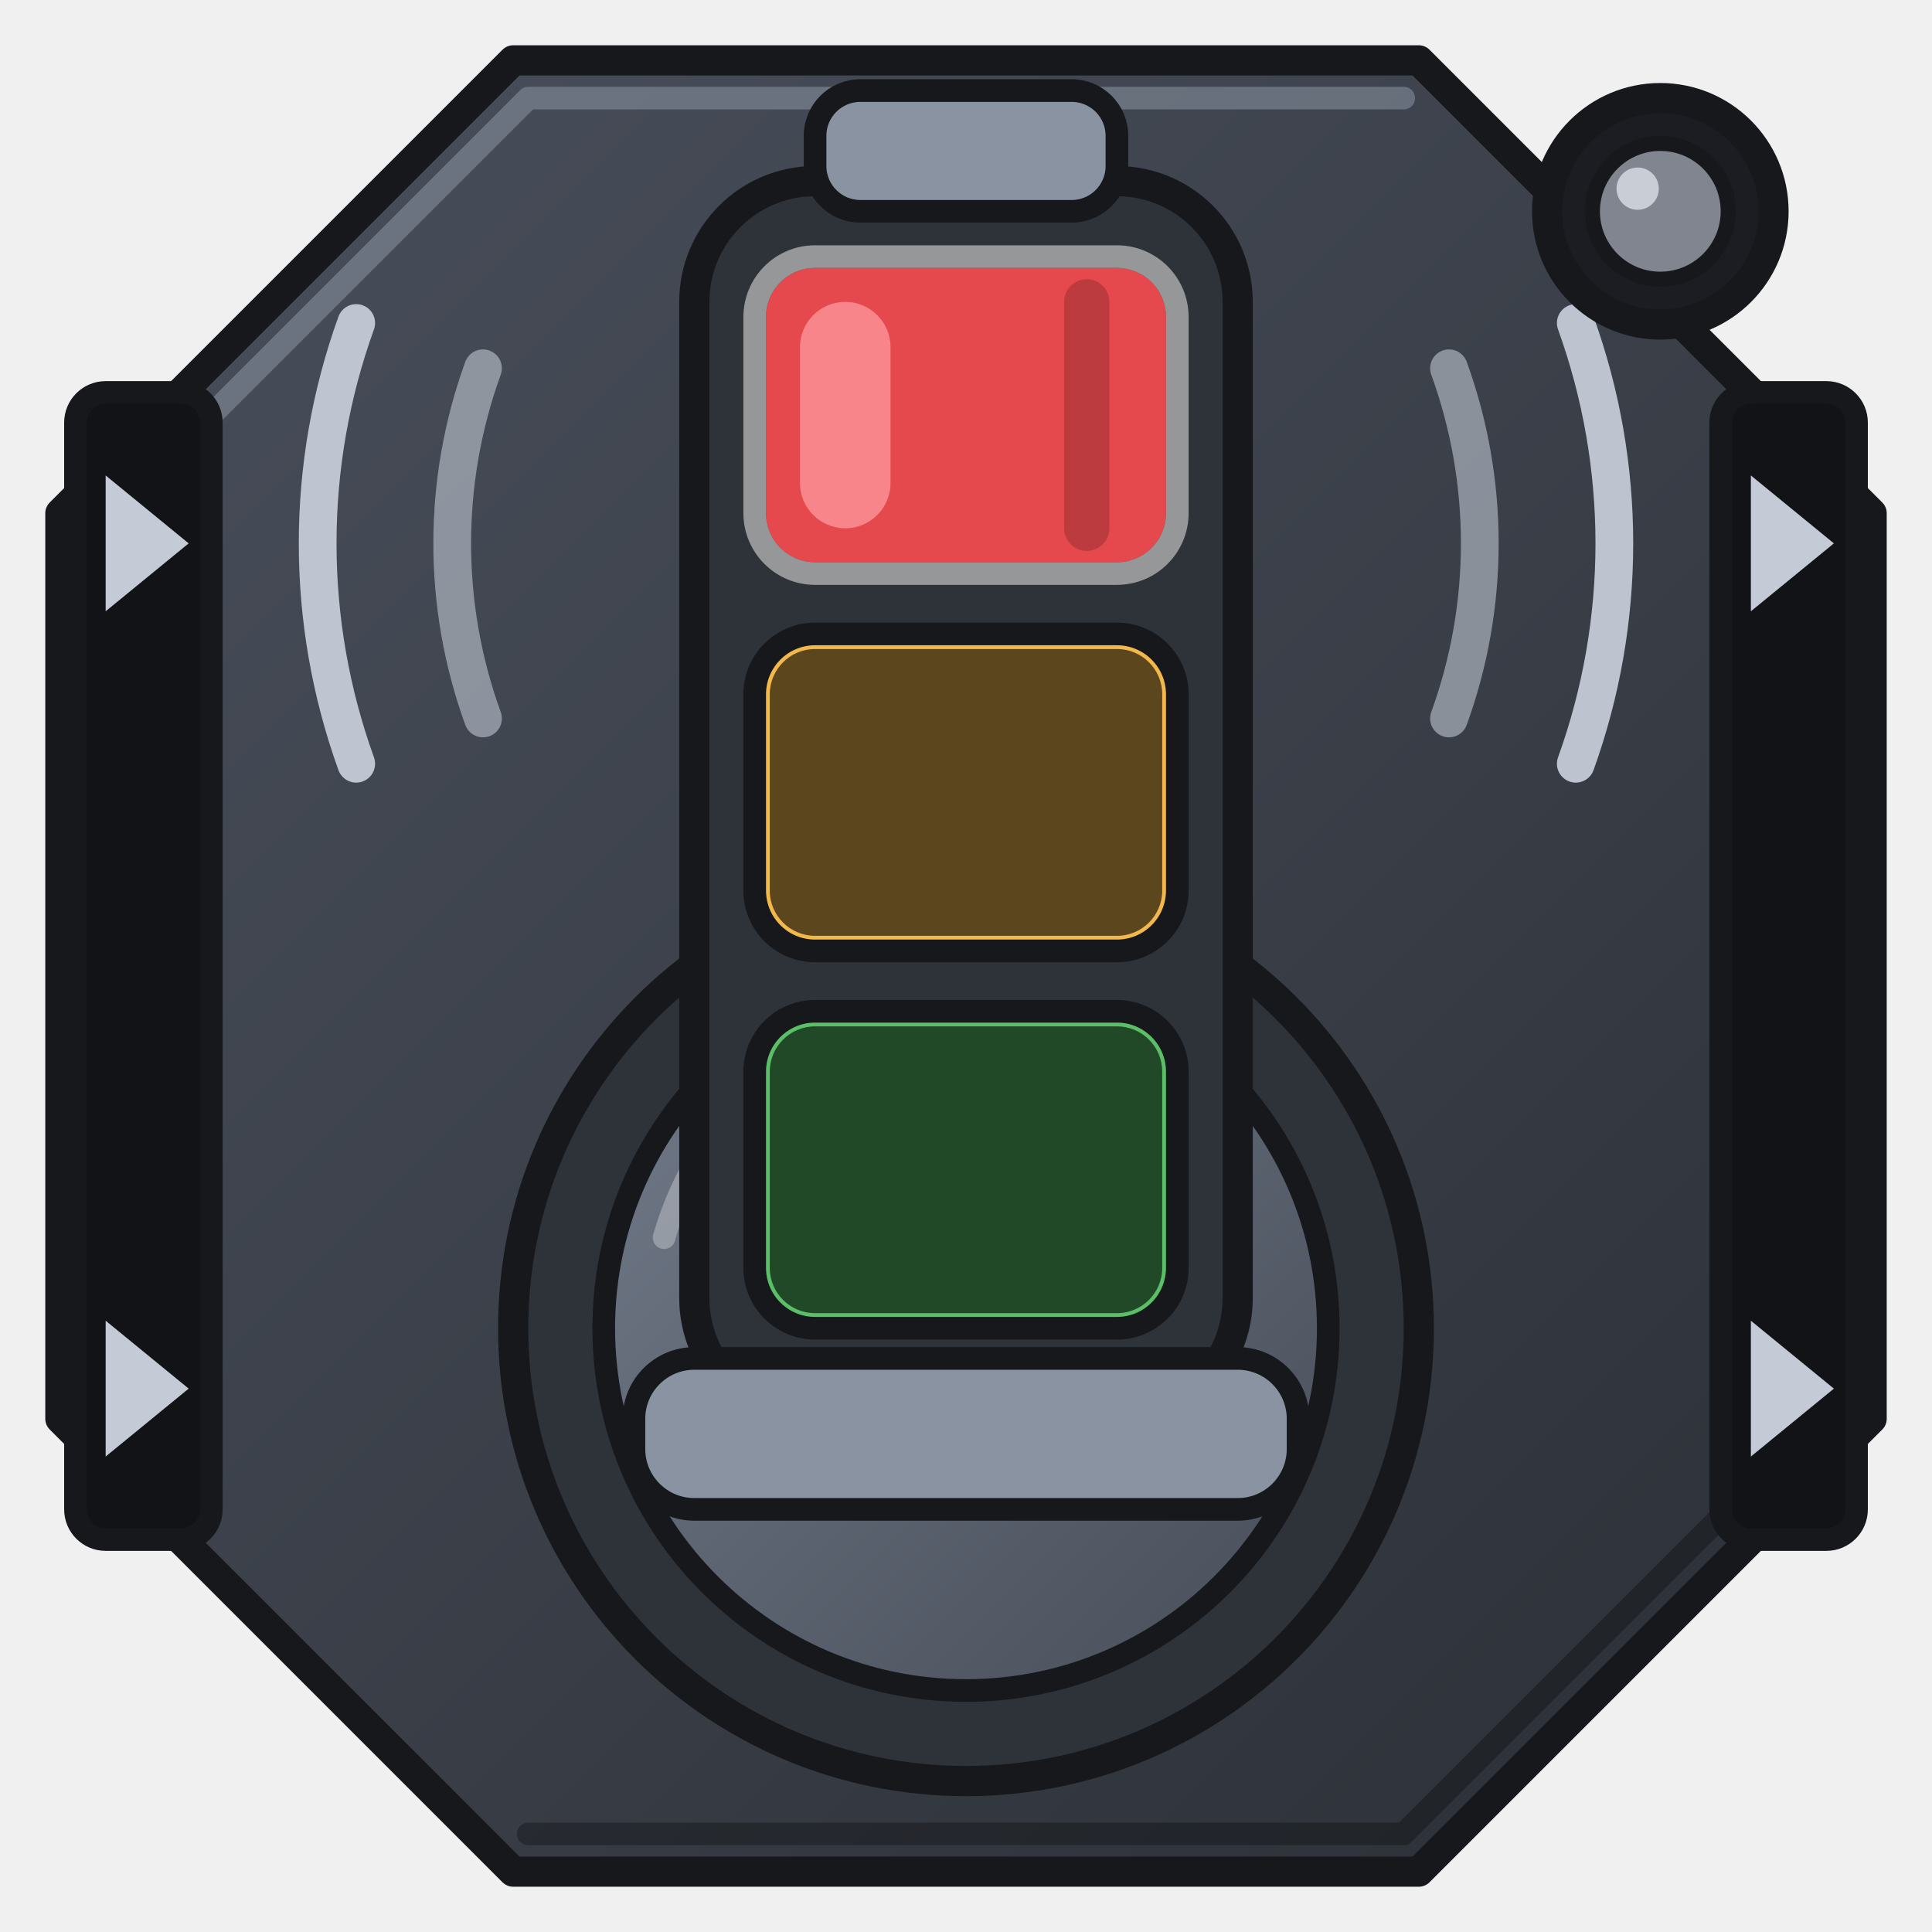
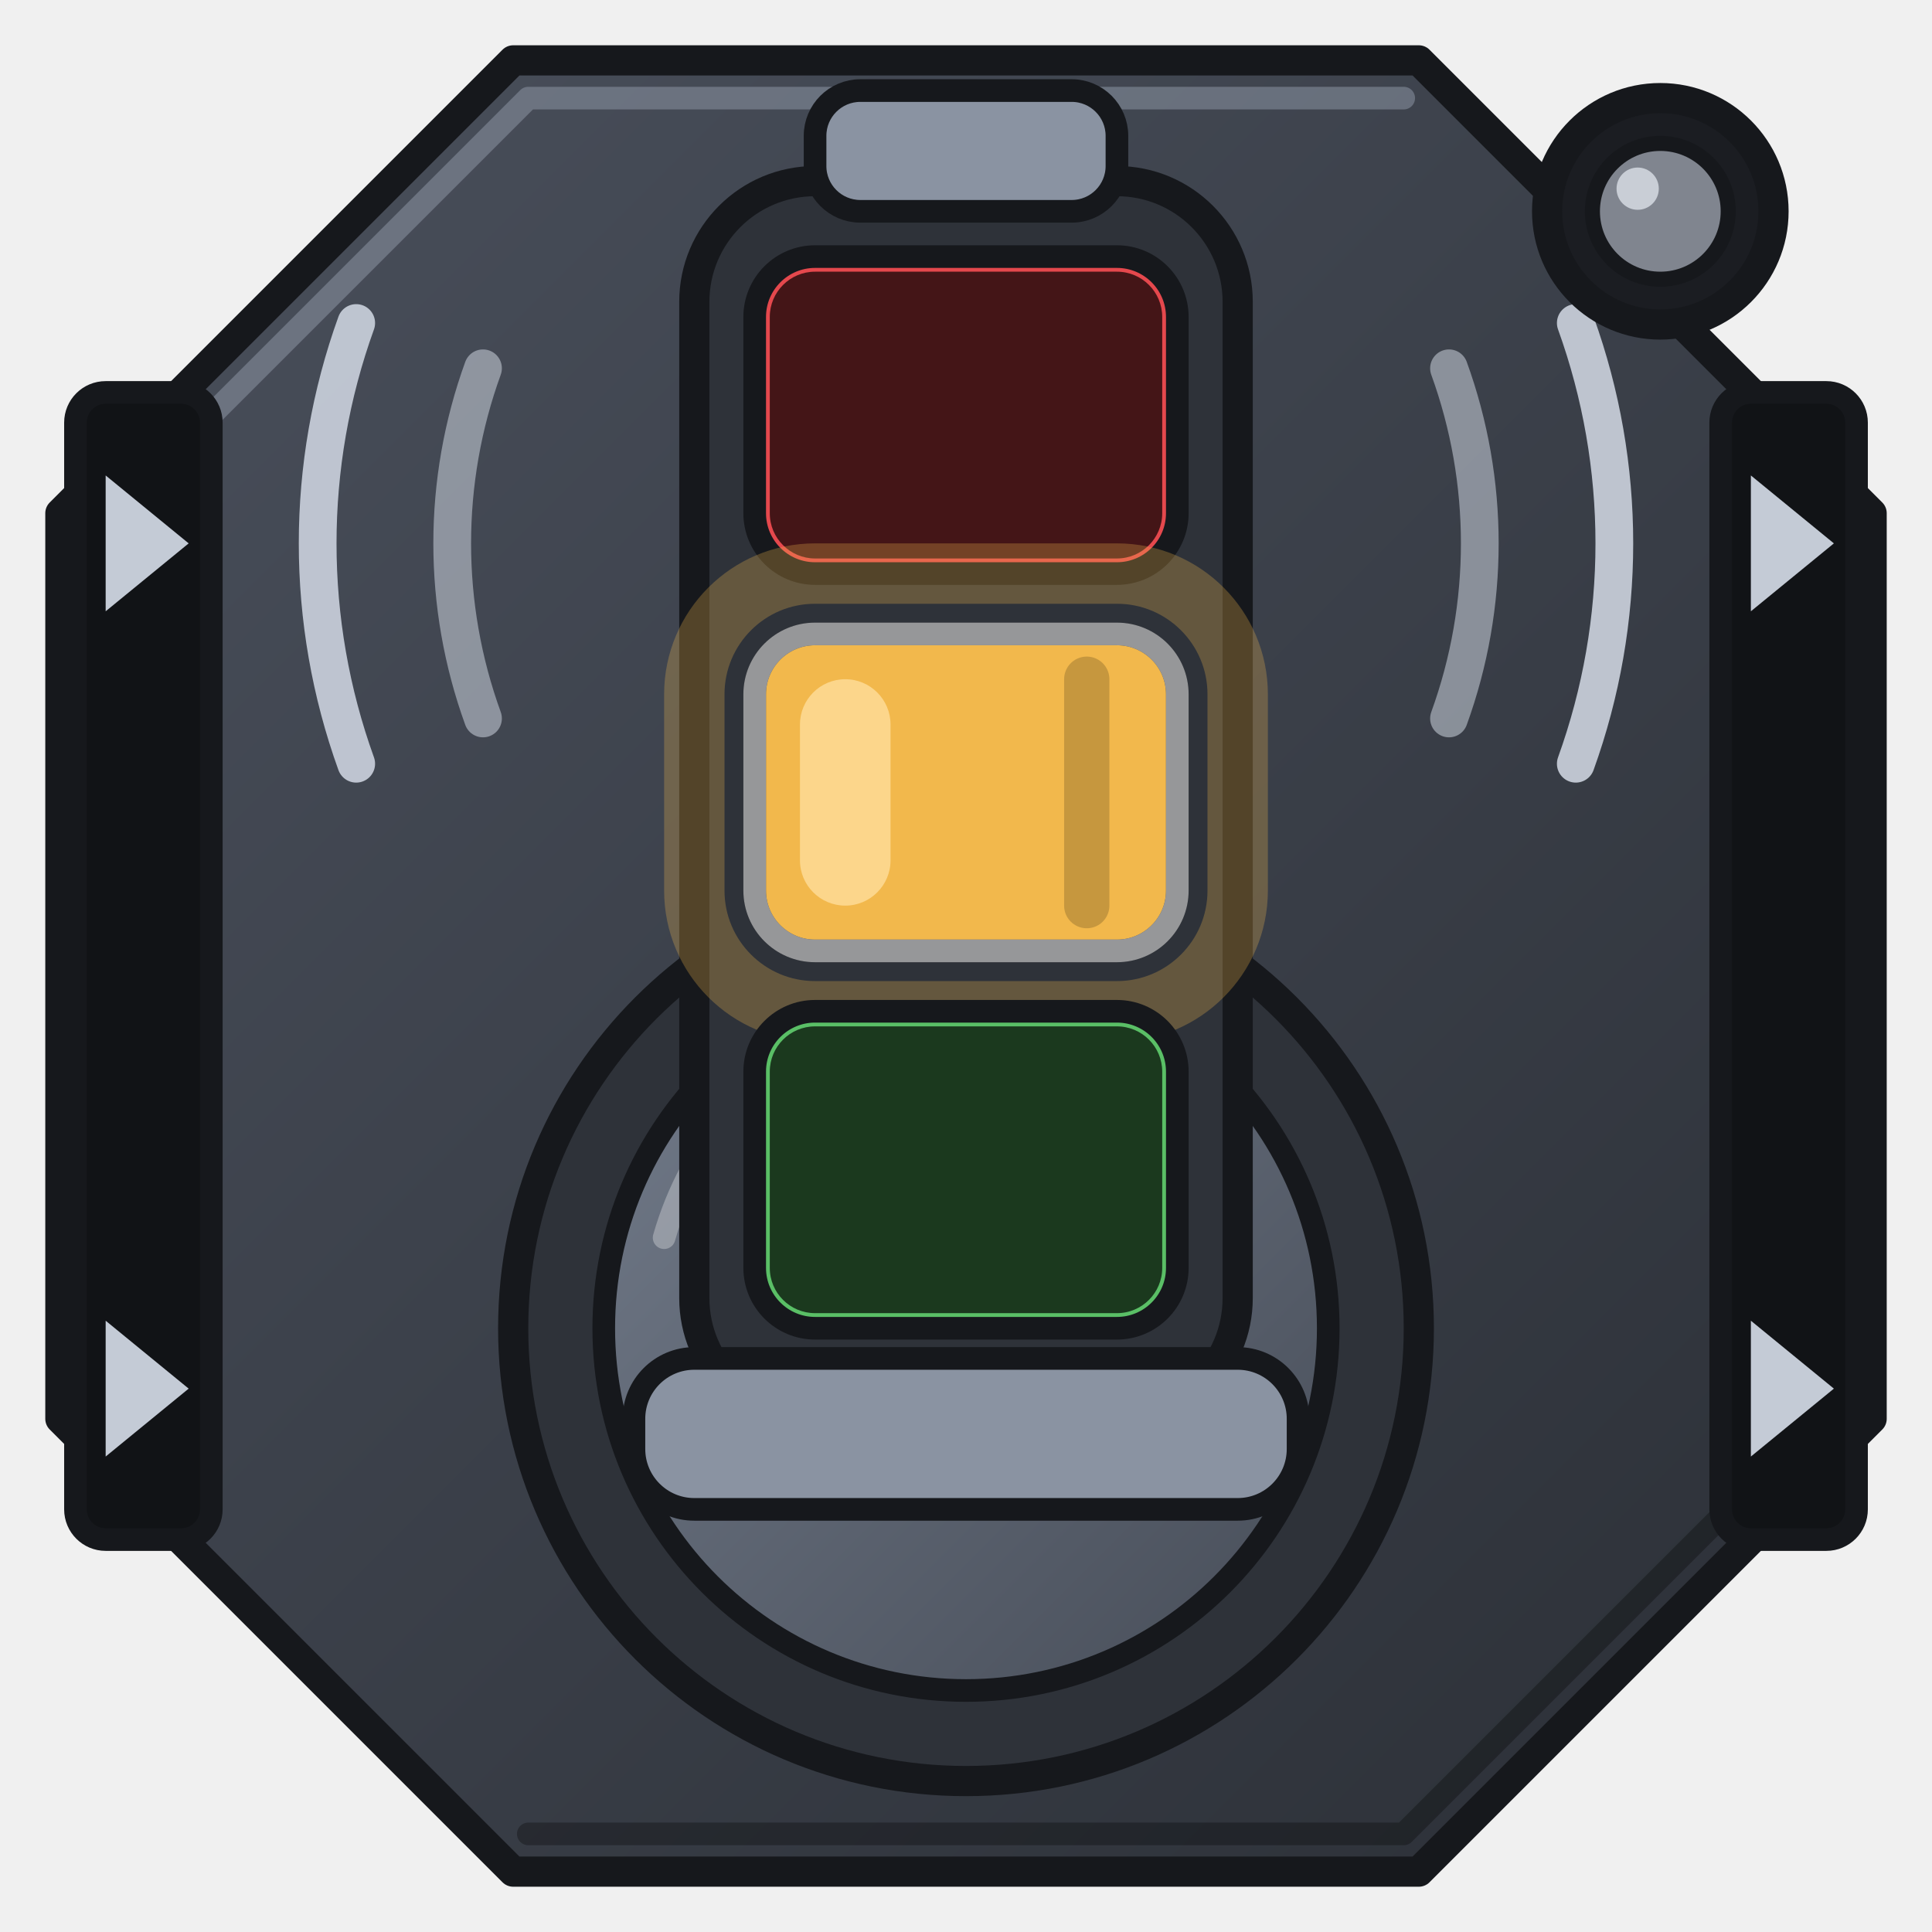
<svg xmlns="http://www.w3.org/2000/svg" width="128" height="128" viewBox="0 0 128 128">
  <defs>
    <linearGradient id="gb" x1="0" y1="0" x2="1" y2="1">
      <stop offset="0" stop-color="#4A505C" />
      <stop offset="1" stop-color="#2B2F36" />
    </linearGradient>
    <linearGradient id="gs" x1="0" y1="0" x2="1" y2="1">
      <stop offset="0" stop-color="#727B8A" />
      <stop offset="1" stop-color="#474D58" />
    </linearGradient>
  </defs>
  <path d="M34,4 L94,4 L124,34 L124,94 L94,124 L34,124 L4,94 L4,34 Z" fill="url(#gb)" stroke="#16181C" stroke-width="2" stroke-linejoin="round" stroke-linecap="round" />
  <path d="M35,6.5 H93 M6.5,35 V93 M35,6.5 L6.5,35" fill="none" stroke="#8A93A2" stroke-width="1.5" stroke-linejoin="round" stroke-linecap="round" opacity="0.55" />
  <path d="M35,121.5 H93 M121.5,35 V93 M93,121.5 L121.5,93" fill="none" stroke="#000000" stroke-width="1.5" stroke-linejoin="round" stroke-linecap="round" opacity="0.3" />
  <rect x="5" y="26" width="9" height="76" rx="2" fill="#111316" stroke="#16181C" stroke-width="1.5" stroke-linejoin="round" stroke-linecap="round" />
  <path d="M7,31.5 L12.5,36 L7,40.5 Z" fill="#C4CBD6" />
  <path d="M7,87.5 L12.5,92 L7,96.5 Z" fill="#C4CBD6" />
  <rect x="114" y="26" width="9" height="76" rx="2" fill="#111316" stroke="#16181C" stroke-width="1.5" stroke-linejoin="round" stroke-linecap="round" />
  <path d="M116,31.5 L121.5,36 L116,40.5 Z" fill="#C4CBD6" />
  <path d="M116,87.5 L121.5,92 L116,96.5 Z" fill="#C4CBD6" />
  <circle cx="64" cy="88" r="30" fill="#2E3239" stroke="#16181C" stroke-width="2" stroke-linejoin="round" stroke-linecap="round" />
  <circle cx="64" cy="88" r="24" fill="url(#gs)" stroke="#16181C" stroke-width="1.5" stroke-linejoin="round" stroke-linecap="round" />
  <path d="M44,82 A22,22 0 0 1 56,68" fill="none" stroke="#FFFFFF" stroke-width="1.5" stroke-linejoin="round" stroke-linecap="round" opacity="0.3" />
  <path d="M32.0,24.4 A34,34 0 0 0 32.0,47.6" fill="none" stroke="#C4CBD6" stroke-width="2.5" stroke-linejoin="round" stroke-linecap="round" opacity="0.58" />
  <path d="M96.0,47.6 A34,34 0 0 0 96.0,24.4" fill="none" stroke="#C4CBD6" stroke-width="2.5" stroke-linejoin="round" stroke-linecap="round" opacity="0.58" />
  <path d="M23.6,21.4 A43,43 0 0 0 23.6,50.6" fill="none" stroke="#C4CBD6" stroke-width="2.5" stroke-linejoin="round" stroke-linecap="round" opacity="0.95" />
  <path d="M104.4,50.6 A43,43 0 0 0 104.4,21.4" fill="none" stroke="#C4CBD6" stroke-width="2.5" stroke-linejoin="round" stroke-linecap="round" opacity="0.95" />
  <rect x="46" y="12" width="36" height="82" rx="8" fill="#2E3239" stroke="#16181C" stroke-width="2" stroke-linejoin="round" stroke-linecap="round" />
  <rect x="50" y="17" width="28" height="21" rx="4" fill="#E5484D" stroke="#16181C" stroke-width="1.5" stroke-linejoin="round" stroke-linecap="round" />
-   <rect x="53" y="20" width="6" height="15" rx="3" fill="#FF9A9D" opacity="0.75" />
-   <path d="M72,20 V35" fill="none" stroke="#000000" stroke-width="3" stroke-linejoin="round" stroke-linecap="round" opacity="0.18" />
-   <rect x="50" y="17" width="28" height="21" rx="4" fill="none" stroke="#FFFFFF" stroke-width="1.5" stroke-linejoin="round" stroke-linecap="round" opacity="0.55" />
+   <rect x="51" y="18" width="26" height="19" rx="3" fill="#000000" opacity="0.7" />
  <rect x="50" y="42" width="28" height="21" rx="4" fill="#F2B84C" stroke="#16181C" stroke-width="1.5" stroke-linejoin="round" stroke-linecap="round" />
-   <rect x="51" y="43" width="26" height="19" rx="3" fill="#000000" opacity="0.62" />
+   <rect x="46" y="38" width="36" height="29" rx="8" fill="none" stroke="#F2B84C" stroke-width="4" stroke-linejoin="round" stroke-linecap="round" opacity="0.28" />
+   <rect x="53" y="45" width="6" height="15" rx="3" fill="#FFE0A0" opacity="0.75" />
+   <path d="M72,45 V60" fill="none" stroke="#000000" stroke-width="3" stroke-linejoin="round" stroke-linecap="round" opacity="0.18" />
+   <rect x="50" y="42" width="28" height="21" rx="4" fill="none" stroke="#FFFFFF" stroke-width="1.5" stroke-linejoin="round" stroke-linecap="round" opacity="0.55" />
  <rect x="50" y="67" width="28" height="21" rx="4" fill="#5ABF66" stroke="#16181C" stroke-width="1.5" stroke-linejoin="round" stroke-linecap="round" />
-   <rect x="51" y="68" width="26" height="19" rx="3" fill="#000000" opacity="0.62" />
+   <rect x="51" y="68" width="26" height="19" rx="3" fill="#000000" opacity="0.7" />
  <rect x="54" y="6" width="20" height="8" rx="3" fill="#8A93A2" stroke="#16181C" stroke-width="1.5" stroke-linejoin="round" stroke-linecap="round" />
  <rect x="42" y="90" width="44" height="10" rx="4" fill="#8A93A2" stroke="#16181C" stroke-width="1.5" stroke-linejoin="round" stroke-linecap="round" />
  <circle cx="110" cy="14" r="7.5" fill="#1B1D22" stroke="#16181C" stroke-width="2" stroke-linejoin="round" stroke-linecap="round" />
  <circle cx="110" cy="14" r="4.5" fill="#80858F" stroke="#16181C" stroke-width="1" stroke-linejoin="round" stroke-linecap="round" />
  <circle cx="108.5" cy="12.5" r="1.4" fill="#C9CED6" />
</svg>
